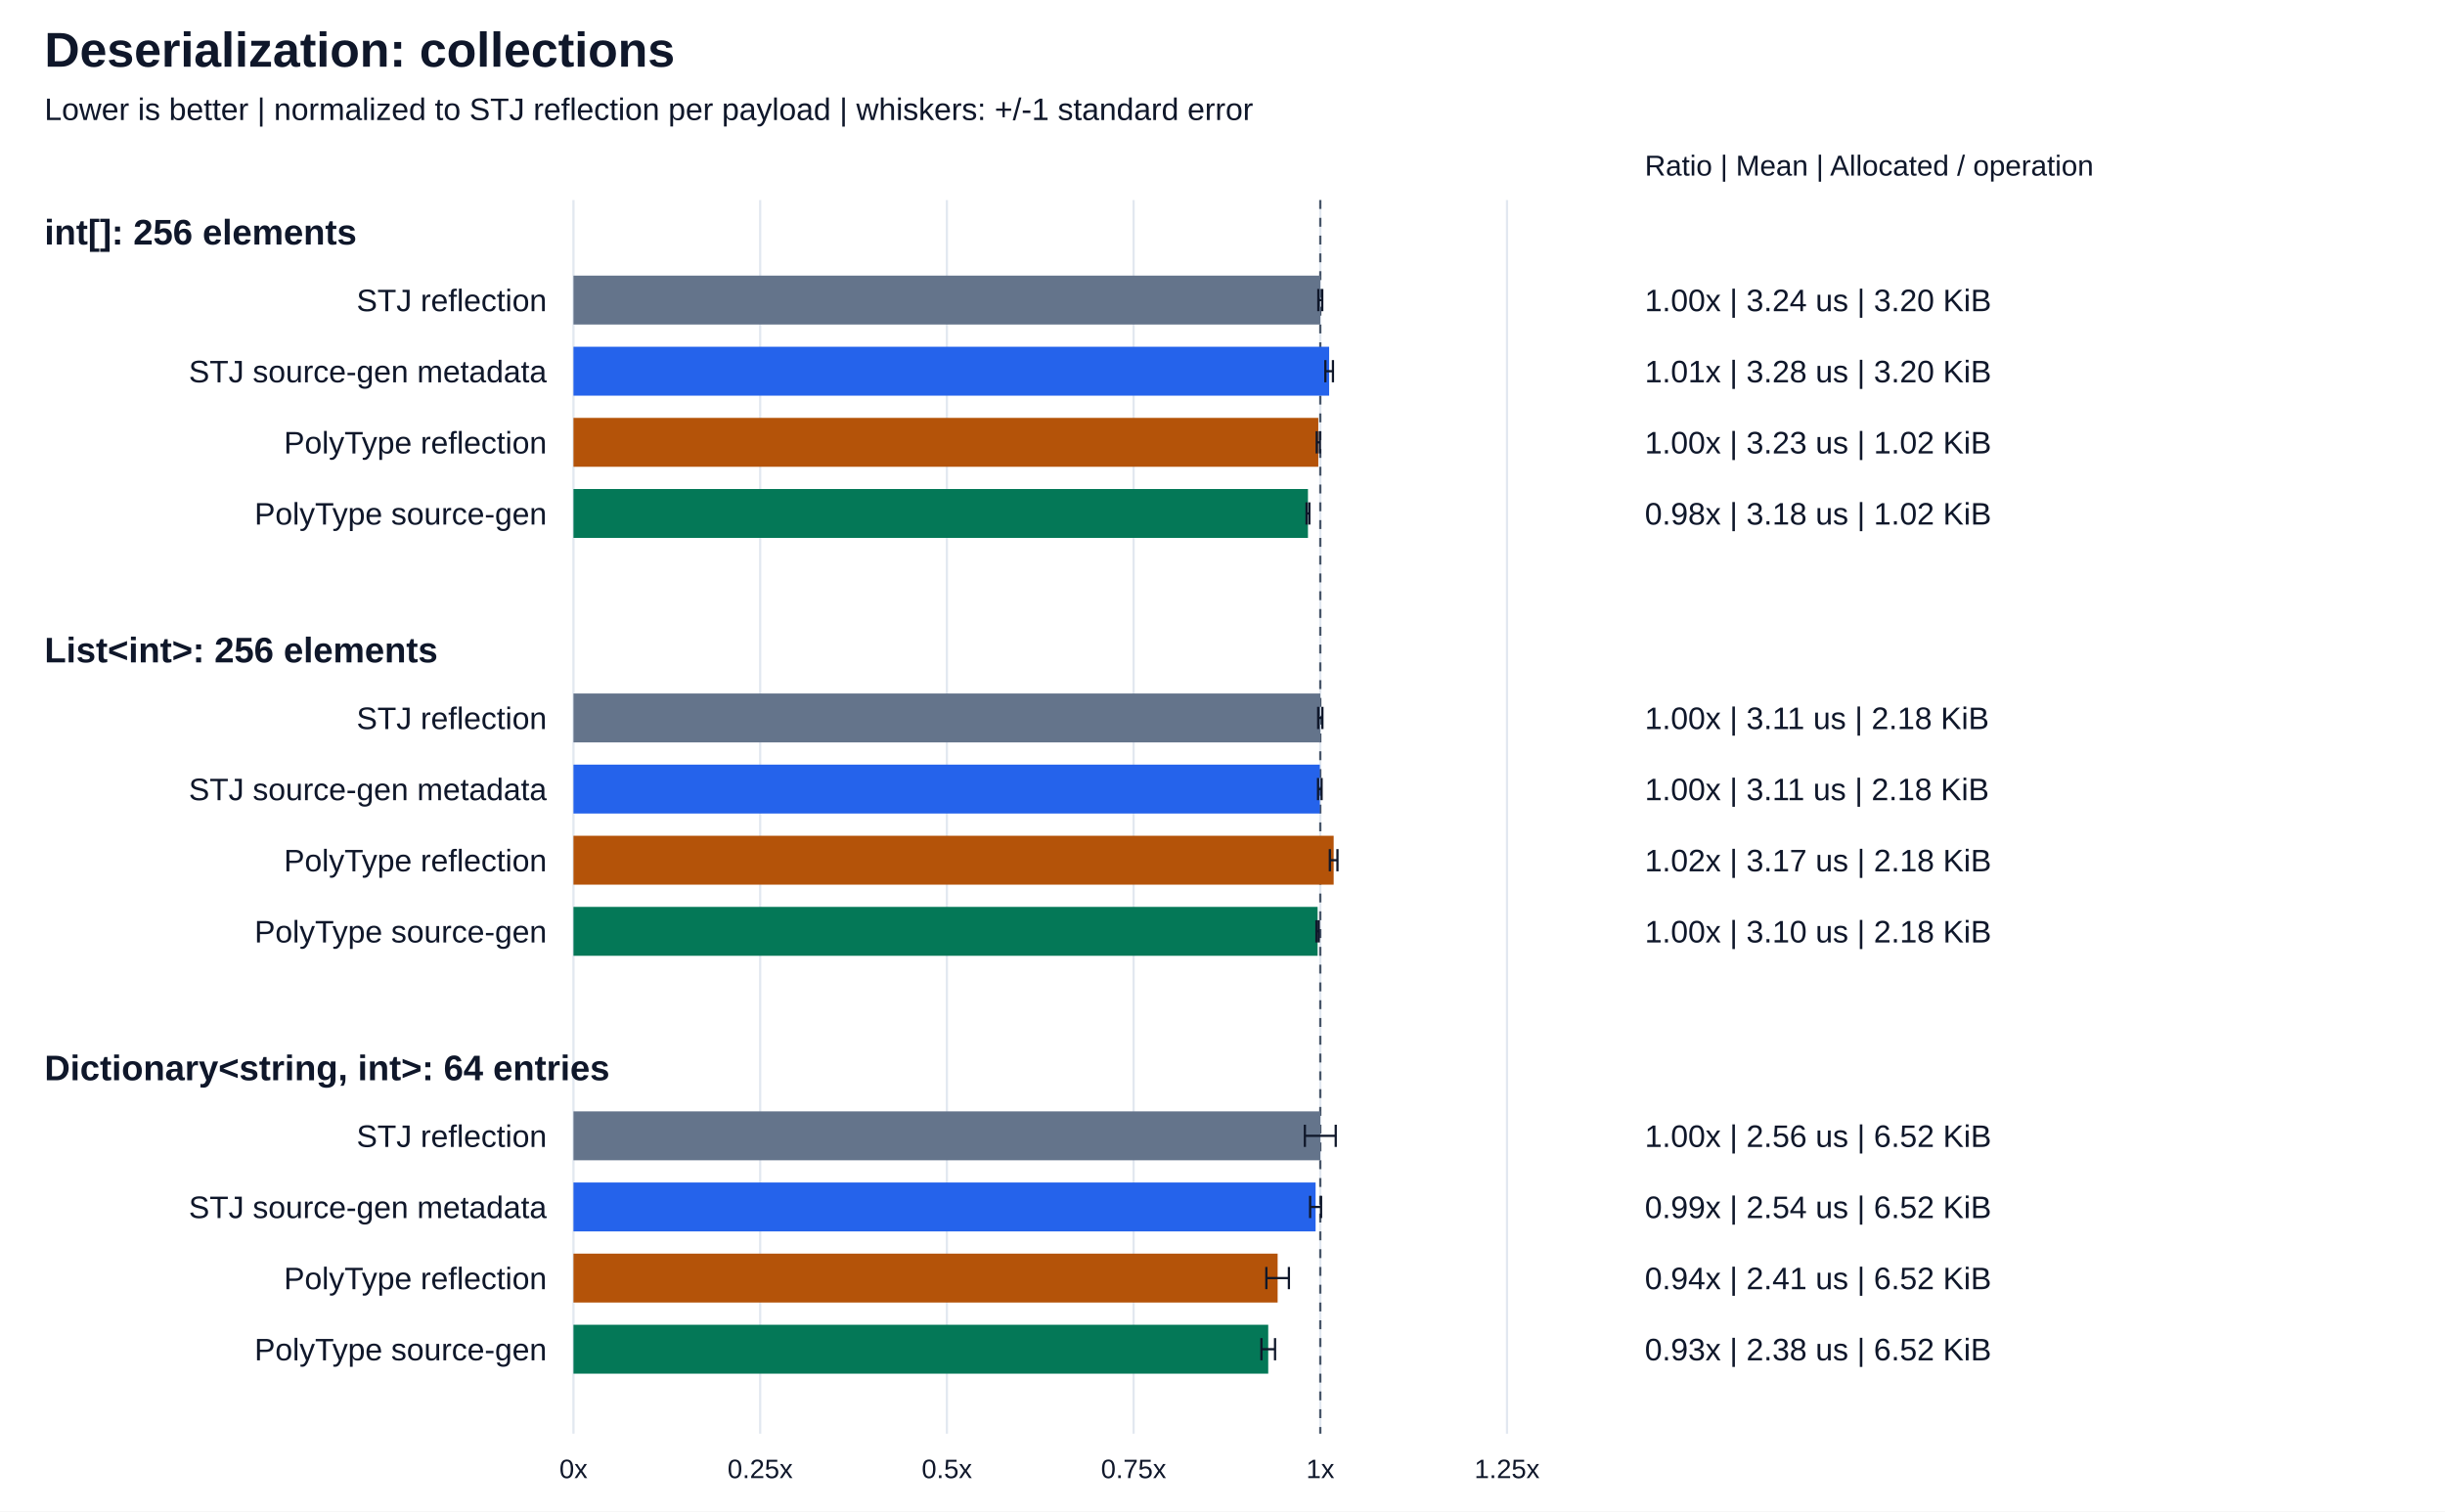
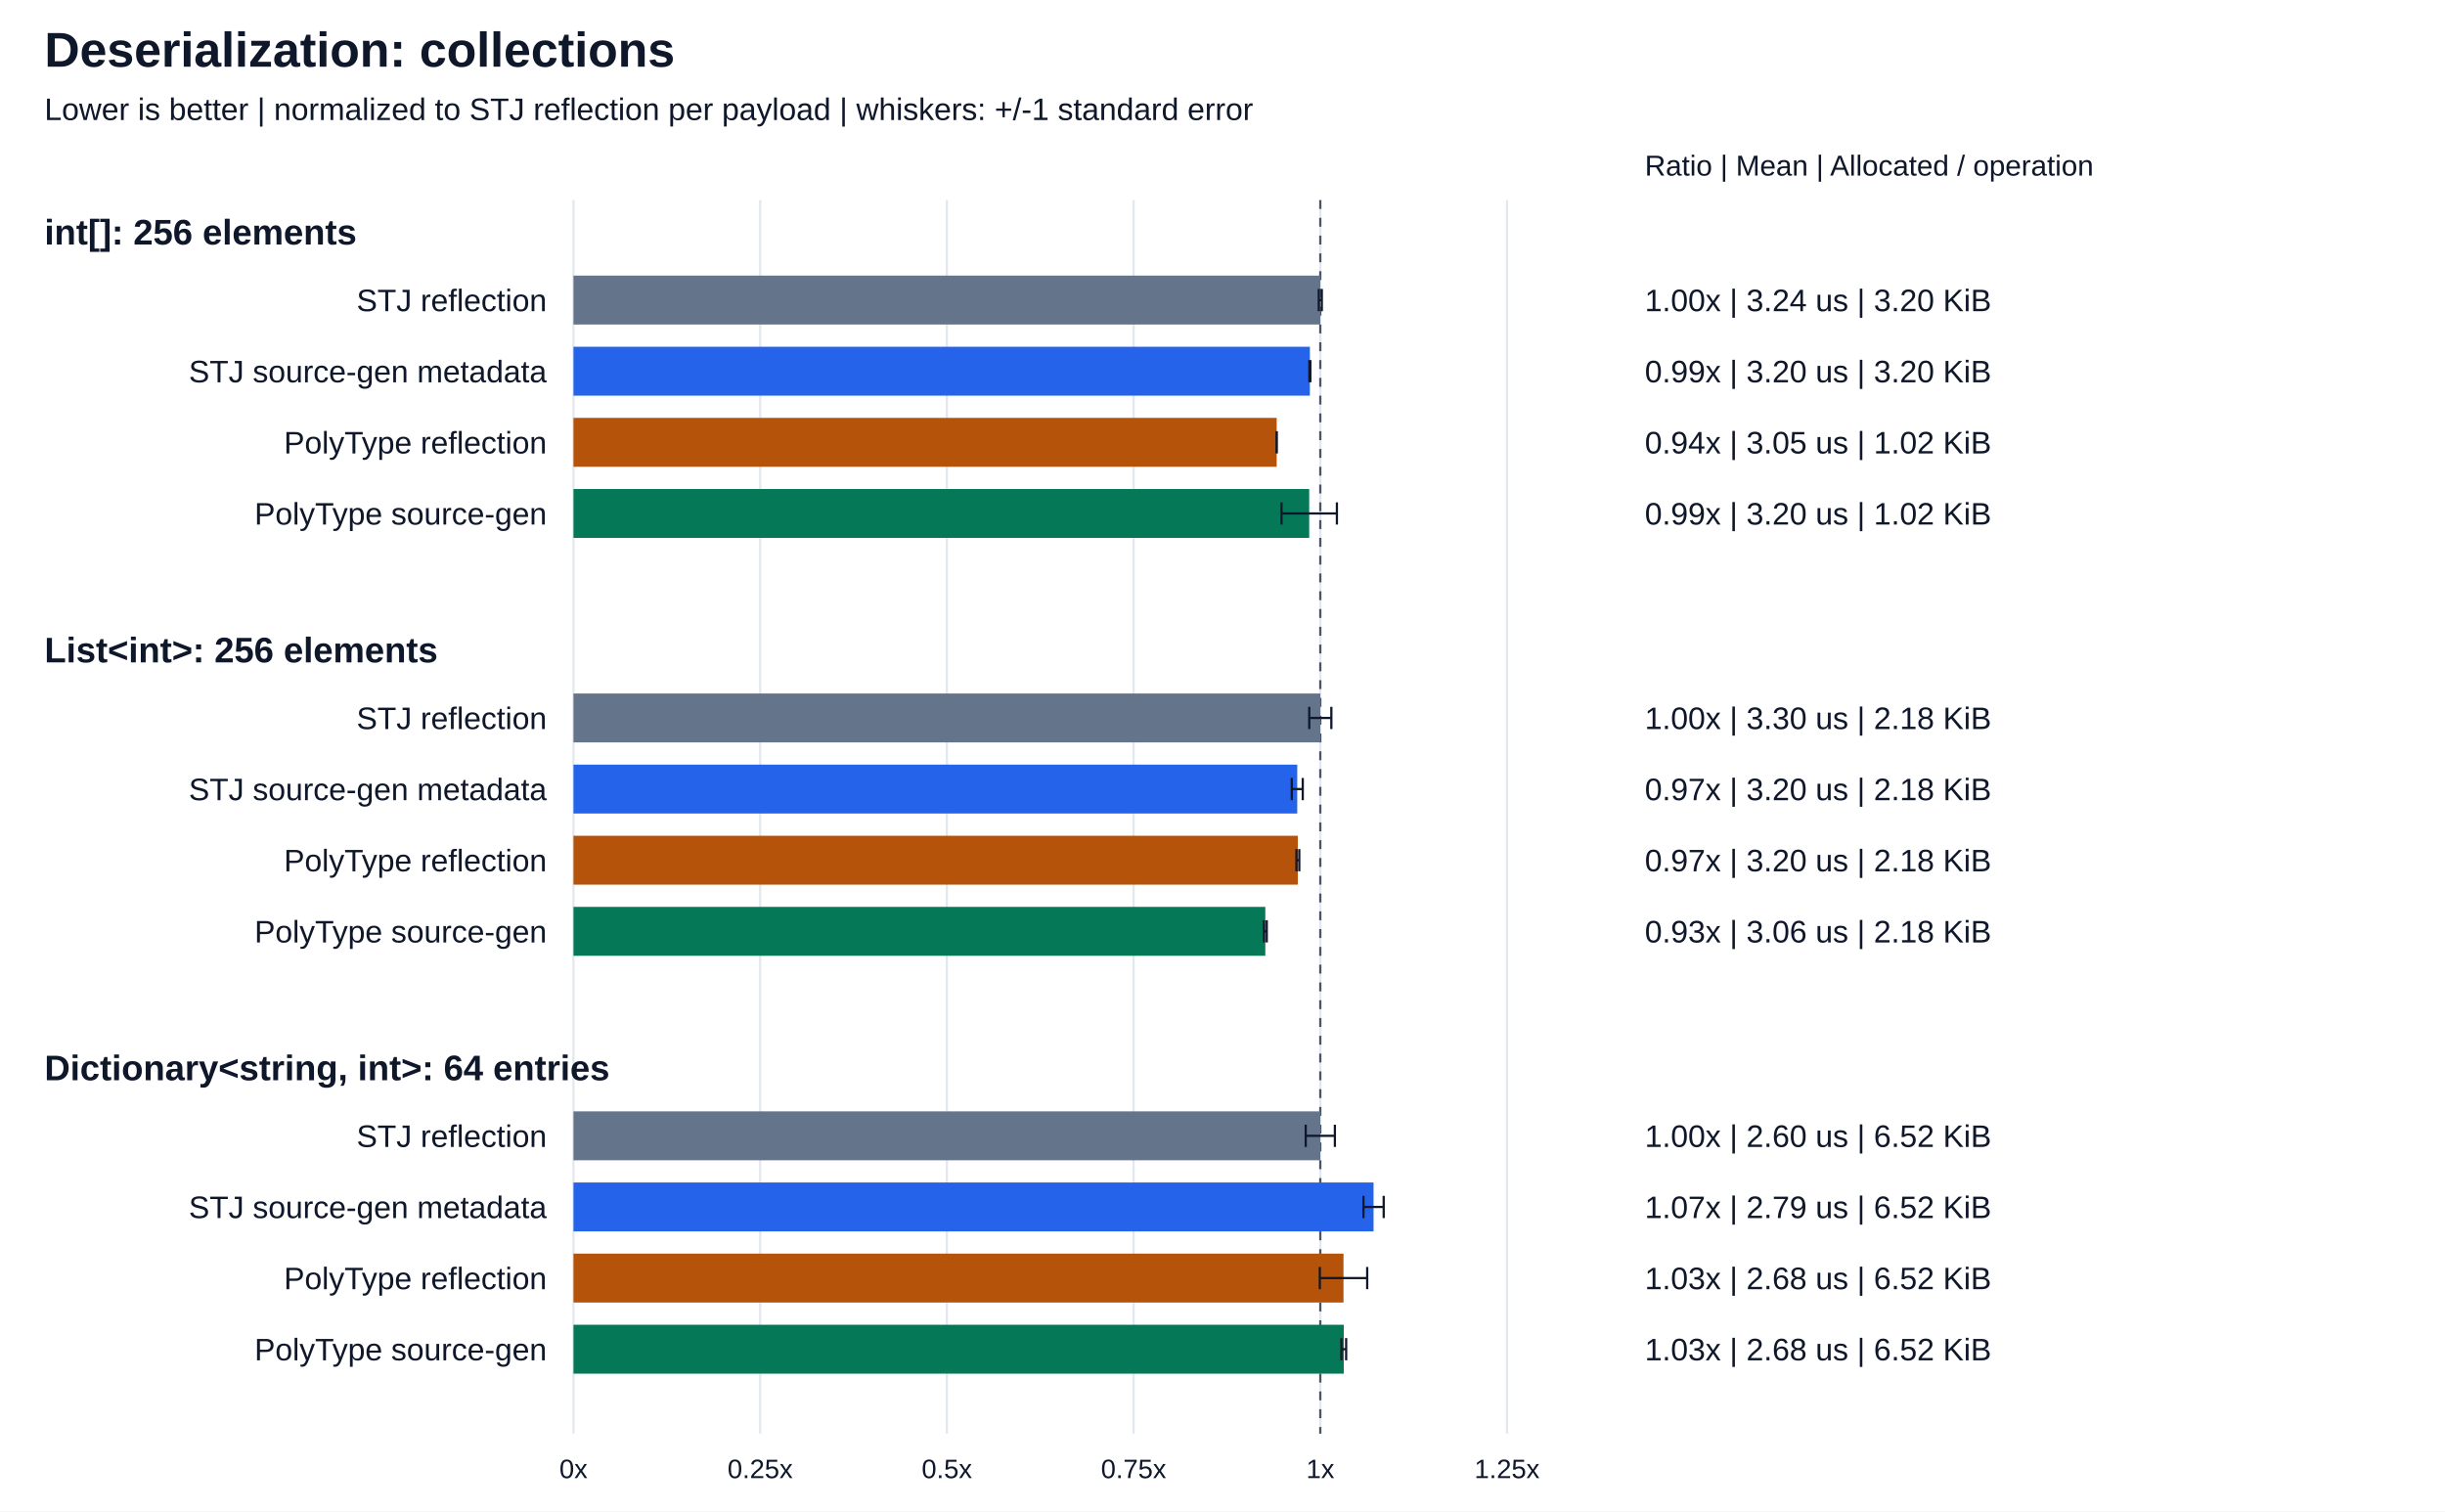
<svg xmlns="http://www.w3.org/2000/svg" width="1100" height="680" viewBox="0 0 1100 680" role="img" aria-labelledby="title desc">
  <rect width="100%" height="100%" fill="#ffffff" />
  <g font-family="Arial, sans-serif" font-size="14" fill="#0f172a">
    <text x="20" y="30" font-size="22" font-weight="bold">Deserialization: collections</text>
    <text x="20" y="54">Lower is better | normalized to STJ reflection per payload | whiskers: +/-1 standard error</text>
    <text x="740" y="79" font-size="13">Ratio | Mean | Allocated / operation</text>
    <line x1="258.00" y1="90" x2="258.00" y2="645" stroke="#e2e8f0" />
    <text x="258.00" y="665" text-anchor="middle" font-size="12">0x</text>
    <line x1="342.00" y1="90" x2="342.00" y2="645" stroke="#e2e8f0" />
    <text x="342.00" y="665" text-anchor="middle" font-size="12">0.25x</text>
    <line x1="426.00" y1="90" x2="426.00" y2="645" stroke="#e2e8f0" />
    <text x="426.00" y="665" text-anchor="middle" font-size="12">0.5x</text>
    <line x1="510.00" y1="90" x2="510.00" y2="645" stroke="#e2e8f0" />
    <text x="510.00" y="665" text-anchor="middle" font-size="12">0.75x</text>
    <line x1="594.00" y1="90" x2="594.00" y2="645" stroke="#e2e8f0" />
    <text x="594.00" y="665" text-anchor="middle" font-size="12">1x</text>
    <line x1="678.00" y1="90" x2="678.00" y2="645" stroke="#e2e8f0" />
    <text x="678.00" y="665" text-anchor="middle" font-size="12">1.25x</text>
    <line x1="594.00" y1="90" x2="594.00" y2="645" stroke="#475569" stroke-dasharray="4 4" />
    <text x="20" y="110" font-weight="bold" font-size="16">int[]: 256 elements</text>
    <text x="246" y="140" text-anchor="end">STJ reflection</text>
    <rect x="258" y="124" width="336.00" height="22" fill="#64748b" />
-     <path d="M 593.12 135 H 594.88 M 593.12 130 V 140 M 594.88 130 V 140" stroke="#0f172a" fill="none" />
+     <path d="M 593.32 135 H 594.68 M 593.32 130 V 140 M 594.68 130 V 140" stroke="#0f172a" fill="none" />
    <text x="740" y="140">1.00x | 3.24 us | 3.20 KiB</text>
    <text x="246" y="172" text-anchor="end">STJ source-gen metadata</text>
-     <rect x="258" y="156" width="339.98" height="22" fill="#2563eb" />
-     <path d="M 596.28 167 H 599.69 M 596.28 162 V 172 M 599.69 162 V 172" stroke="#0f172a" fill="none" />
-     <text x="740" y="172">1.01x | 3.28 us | 3.20 KiB</text>
+     <rect x="258" y="156" width="331.31" height="22" fill="#2563eb" />
+     <path d="M 589.09 167 H 589.53 M 589.09 162 V 172 M 589.53 162 V 172" stroke="#0f172a" fill="none" />
+     <text x="740" y="172">0.99x | 3.20 us | 3.20 KiB</text>
    <text x="246" y="204" text-anchor="end">PolyType reflection</text>
-     <rect x="258" y="188" width="335.10" height="22" fill="#b45309" />
-     <path d="M 592.40 199 H 593.81 M 592.40 194 V 204 M 593.81 194 V 204" stroke="#0f172a" fill="none" />
-     <text x="740" y="204">1.00x | 3.23 us | 1.02 KiB</text>
+     <rect x="258" y="188" width="316.38" height="22" fill="#b45309" />
+     <path d="M 574.33 199 H 574.43 M 574.33 194 V 204 M 574.43 194 V 204" stroke="#0f172a" fill="none" />
+     <text x="740" y="204">0.94x | 3.05 us | 1.02 KiB</text>
    <text x="246" y="236" text-anchor="end">PolyType source-gen</text>
-     <rect x="258" y="220" width="330.45" height="22" fill="#047857" />
-     <path d="M 587.81 231 H 589.08 M 587.81 226 V 236 M 589.08 226 V 236" stroke="#0f172a" fill="none" />
-     <text x="740" y="236">0.98x | 3.18 us | 1.02 KiB</text>
+     <rect x="258" y="220" width="331.01" height="22" fill="#047857" />
+     <path d="M 576.54 231 H 601.47 M 576.54 226 V 236 M 601.47 226 V 236" stroke="#0f172a" fill="none" />
+     <text x="740" y="236">0.99x | 3.20 us | 1.02 KiB</text>
    <text x="20" y="298" font-weight="bold" font-size="16">List&lt;int&gt;: 256 elements</text>
    <text x="246" y="328" text-anchor="end">STJ reflection</text>
    <rect x="258" y="312" width="336.00" height="22" fill="#64748b" />
-     <path d="M 593.05 323 H 594.95 M 593.05 318 V 328 M 594.95 318 V 328" stroke="#0f172a" fill="none" />
-     <text x="740" y="328">1.00x | 3.11 us | 2.18 KiB</text>
+     <path d="M 589.03 323 H 598.97 M 589.03 318 V 328 M 598.97 318 V 328" stroke="#0f172a" fill="none" />
+     <text x="740" y="328">1.00x | 3.30 us | 2.18 KiB</text>
    <text x="246" y="360" text-anchor="end">STJ source-gen metadata</text>
-     <rect x="258" y="344" width="335.79" height="22" fill="#2563eb" />
-     <path d="M 592.99 355 H 594.58 M 592.99 350 V 360 M 594.58 350 V 360" stroke="#0f172a" fill="none" />
-     <text x="740" y="360">1.00x | 3.11 us | 2.18 KiB</text>
+     <rect x="258" y="344" width="325.63" height="22" fill="#2563eb" />
+     <path d="M 581.15 355 H 586.11 M 581.15 350 V 360 M 586.11 350 V 360" stroke="#0f172a" fill="none" />
+     <text x="740" y="360">0.97x | 3.20 us | 2.18 KiB</text>
    <text x="246" y="392" text-anchor="end">PolyType reflection</text>
-     <rect x="258" y="376" width="342.01" height="22" fill="#b45309" />
-     <path d="M 598.30 387 H 601.72 M 598.30 382 V 392 M 601.72 382 V 392" stroke="#0f172a" fill="none" />
-     <text x="740" y="392">1.02x | 3.17 us | 2.18 KiB</text>
+     <rect x="258" y="376" width="325.90" height="22" fill="#b45309" />
+     <path d="M 583.26 387 H 584.54 M 583.26 382 V 392 M 584.54 382 V 392" stroke="#0f172a" fill="none" />
+     <text x="740" y="392">0.97x | 3.20 us | 2.18 KiB</text>
    <text x="246" y="424" text-anchor="end">PolyType source-gen</text>
-     <rect x="258" y="408" width="334.79" height="22" fill="#047857" />
-     <path d="M 592.26 419 H 593.31 M 592.26 414 V 424 M 593.31 414 V 424" stroke="#0f172a" fill="none" />
-     <text x="740" y="424">1.00x | 3.10 us | 2.18 KiB</text>
+     <rect x="258" y="408" width="311.26" height="22" fill="#047857" />
+     <path d="M 568.61 419 H 569.91 M 568.61 414 V 424 M 569.91 414 V 424" stroke="#0f172a" fill="none" />
+     <text x="740" y="424">0.93x | 3.06 us | 2.18 KiB</text>
    <text x="20" y="486" font-weight="bold" font-size="16">Dictionary&lt;string, int&gt;: 64 entries</text>
    <text x="246" y="516" text-anchor="end">STJ reflection</text>
    <rect x="258" y="500" width="336.00" height="22" fill="#64748b" />
-     <path d="M 587.06 511 H 600.94 M 587.06 506 V 516 M 600.94 506 V 516" stroke="#0f172a" fill="none" />
-     <text x="740" y="516">1.00x | 2.56 us | 6.52 KiB</text>
+     <path d="M 587.44 511 H 600.56 M 587.44 506 V 516 M 600.56 506 V 516" stroke="#0f172a" fill="none" />
+     <text x="740" y="516">1.00x | 2.60 us | 6.52 KiB</text>
    <text x="246" y="548" text-anchor="end">STJ source-gen metadata</text>
-     <rect x="258" y="532" width="333.89" height="22" fill="#2563eb" />
-     <path d="M 589.42 543 H 594.35 M 589.42 538 V 548 M 594.35 538 V 548" stroke="#0f172a" fill="none" />
-     <text x="740" y="548">0.99x | 2.54 us | 6.52 KiB</text>
+     <rect x="258" y="532" width="359.96" height="22" fill="#2563eb" />
+     <path d="M 613.41 543 H 622.52 M 613.41 538 V 548 M 622.52 538 V 548" stroke="#0f172a" fill="none" />
+     <text x="740" y="548">1.07x | 2.79 us | 6.52 KiB</text>
    <text x="246" y="580" text-anchor="end">PolyType reflection</text>
-     <rect x="258" y="564" width="316.80" height="22" fill="#b45309" />
-     <path d="M 569.73 575 H 579.87 M 569.73 570 V 580 M 579.87 570 V 580" stroke="#0f172a" fill="none" />
-     <text x="740" y="580">0.94x | 2.41 us | 6.52 KiB</text>
+     <rect x="258" y="564" width="346.44" height="22" fill="#b45309" />
+     <path d="M 593.78 575 H 615.10 M 593.78 570 V 580 M 615.10 570 V 580" stroke="#0f172a" fill="none" />
+     <text x="740" y="580">1.03x | 2.68 us | 6.52 KiB</text>
    <text x="246" y="612" text-anchor="end">PolyType source-gen</text>
-     <rect x="258" y="596" width="312.57" height="22" fill="#047857" />
-     <path d="M 567.51 607 H 573.64 M 567.51 602 V 612 M 573.64 602 V 612" stroke="#0f172a" fill="none" />
-     <text x="740" y="612">0.93x | 2.38 us | 6.52 KiB</text>
+     <rect x="258" y="596" width="346.56" height="22" fill="#047857" />
+     <path d="M 603.49 607 H 605.63 M 603.49 602 V 612 M 605.63 602 V 612" stroke="#0f172a" fill="none" />
+     <text x="740" y="612">1.03x | 2.68 us | 6.52 KiB</text>
  </g>
</svg>
